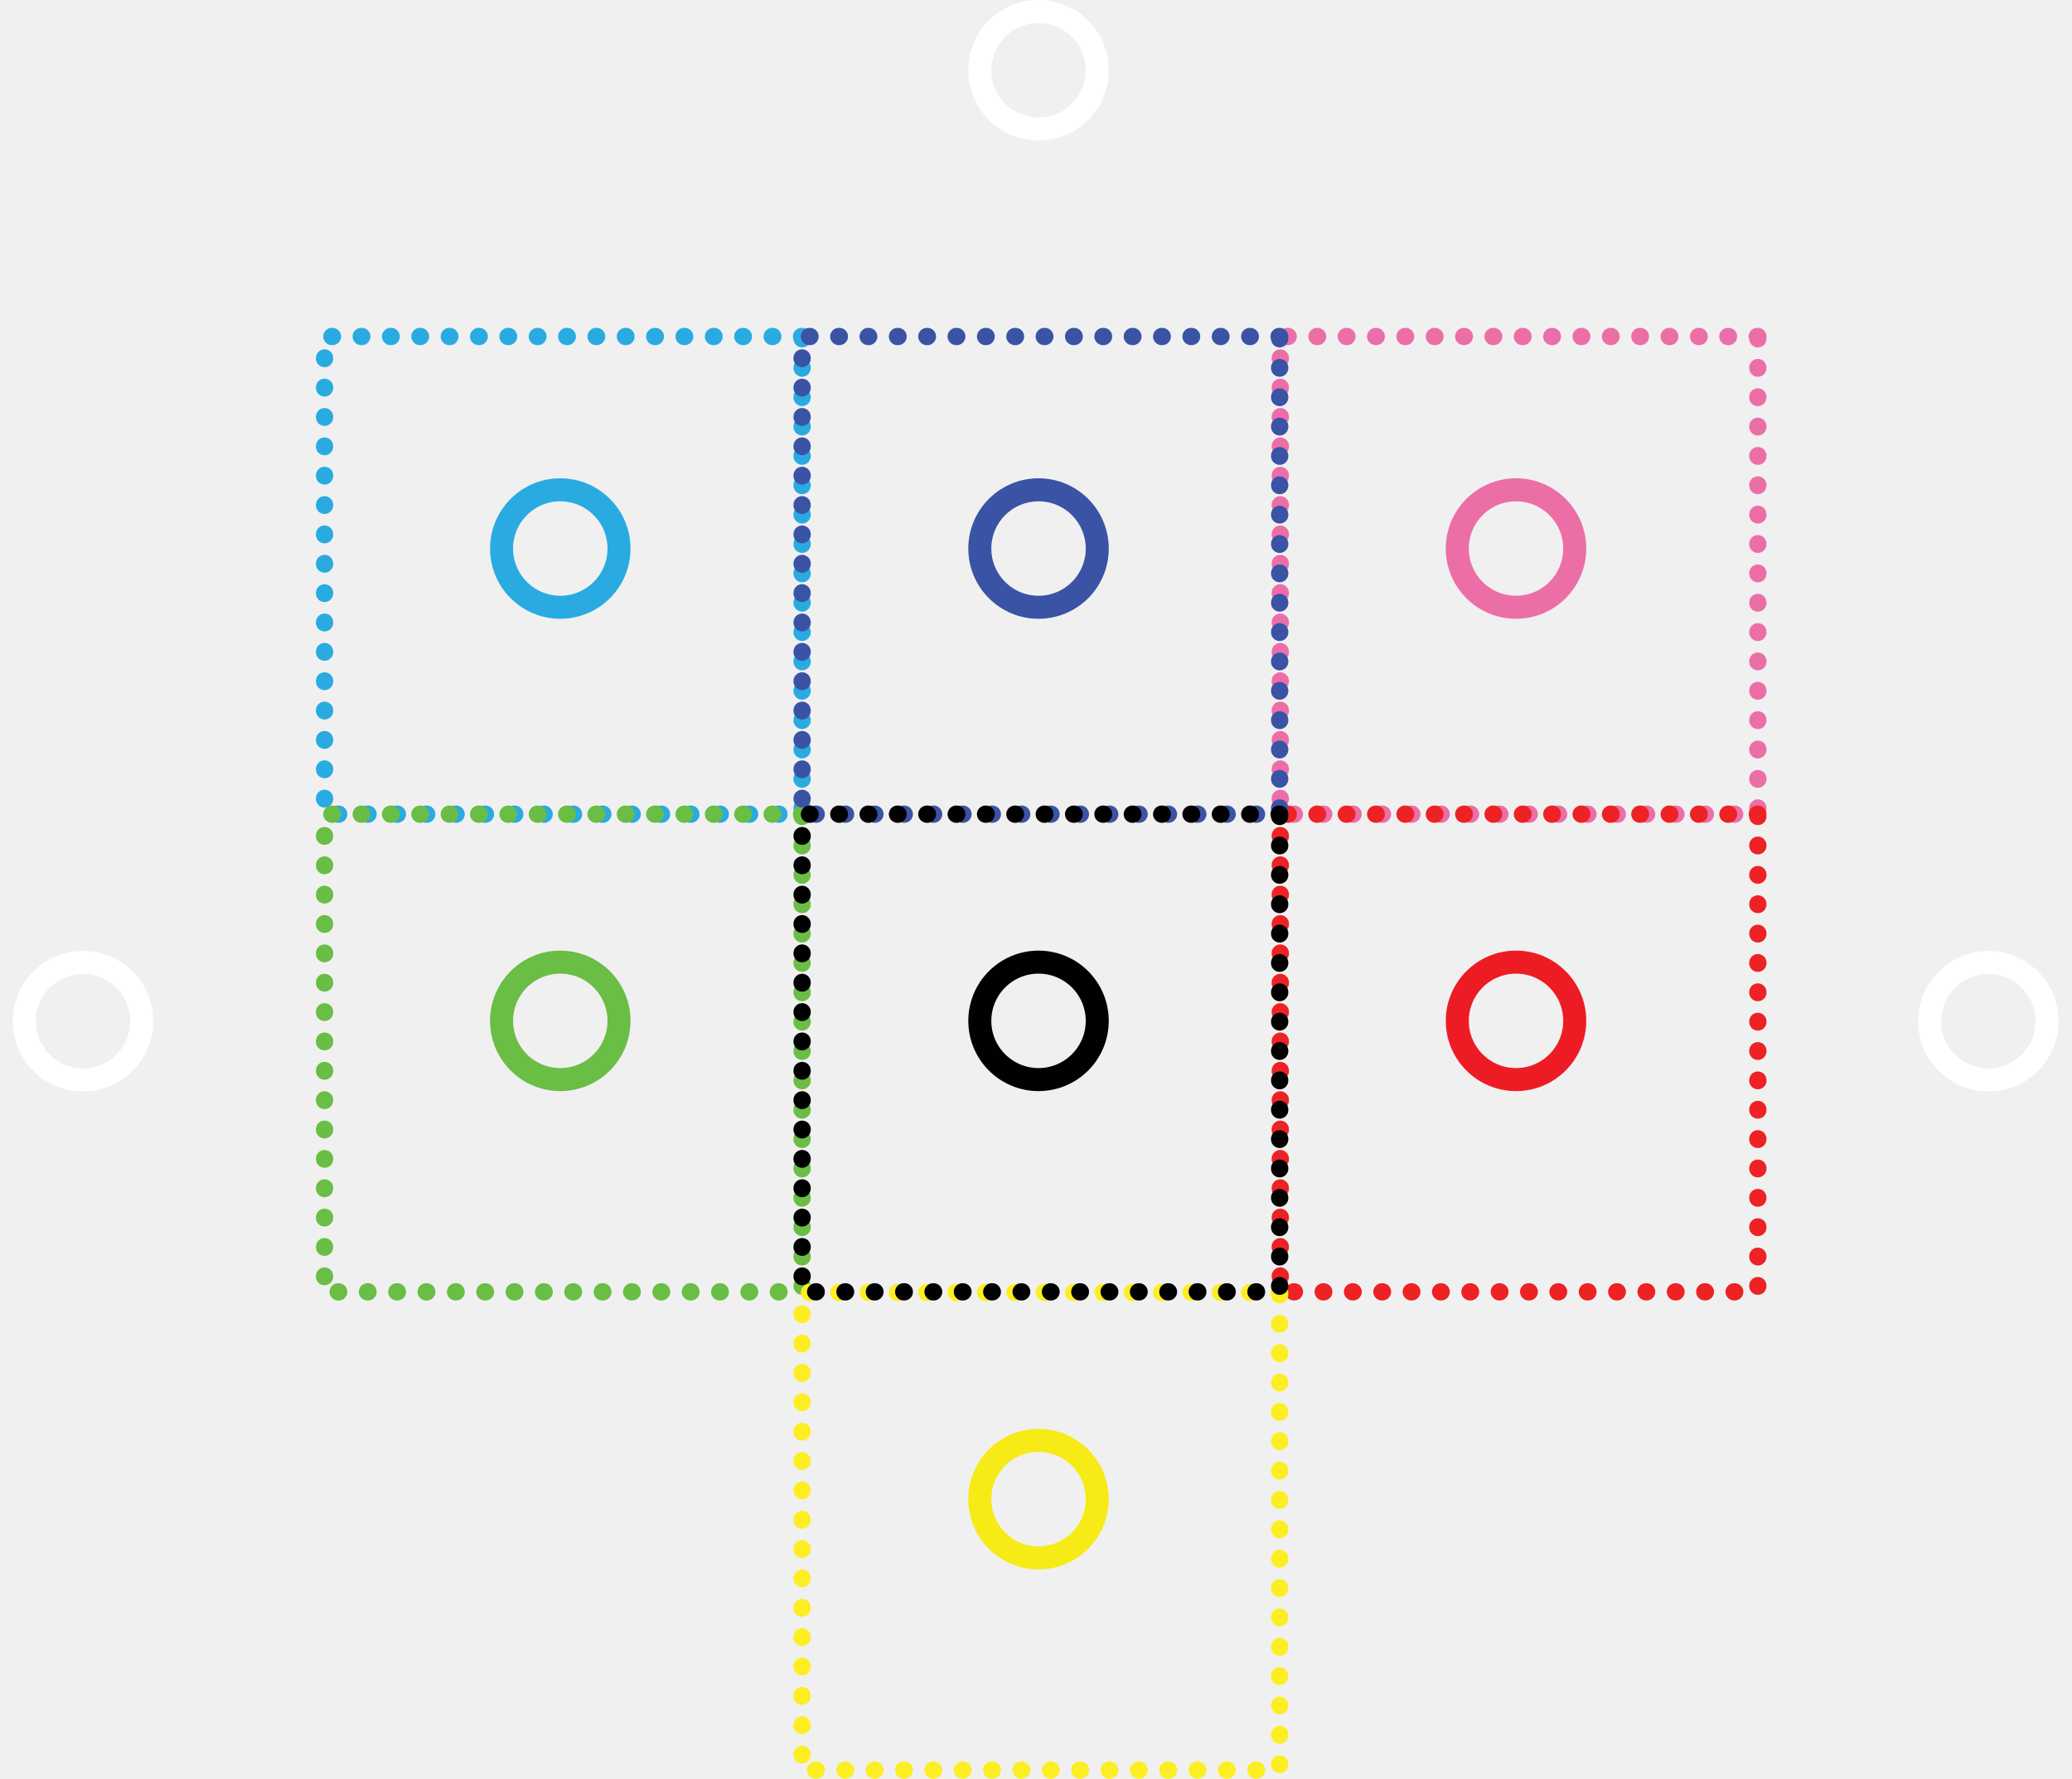
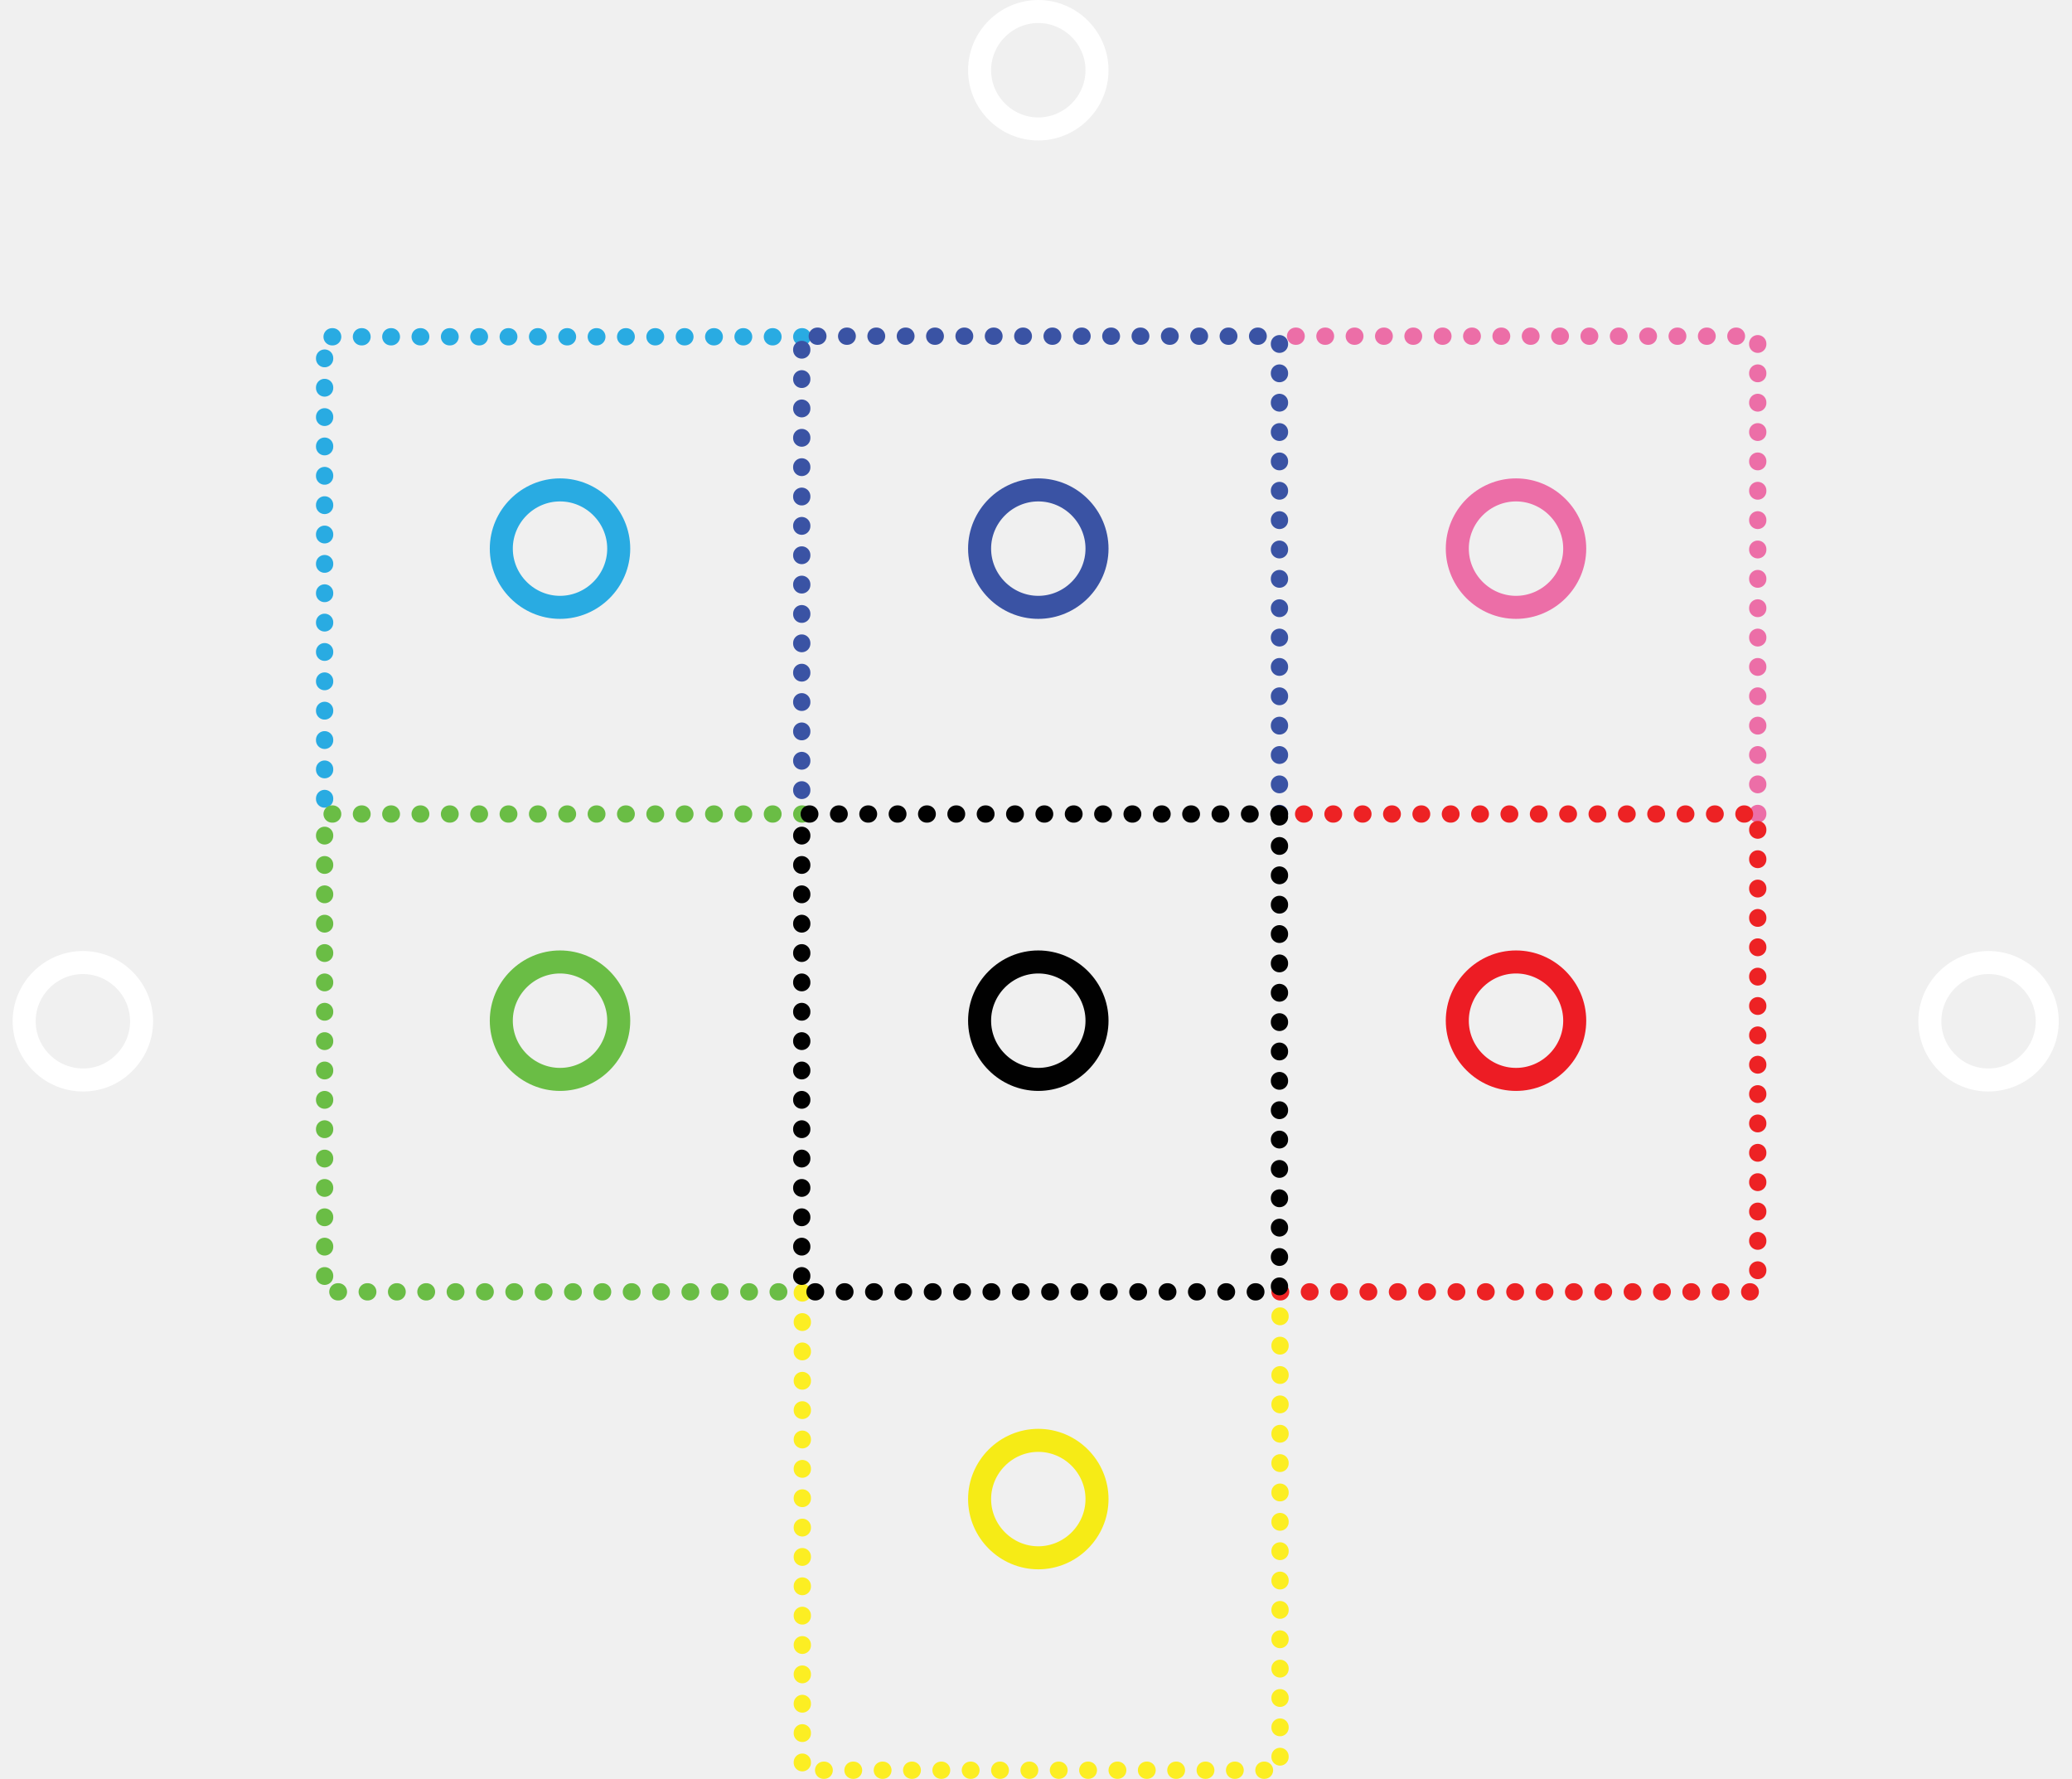
- <svg xmlns="http://www.w3.org/2000/svg" id="calibration-template" viewBox="0 0 360 309" fill="none">
-   <path d="M139.363 58.453H56.391V141.427H139.363V58.453Z" stroke="#29ABE2" stroke-width="3" stroke-linecap="round" stroke-linejoin="round" stroke-dasharray="0.1 5" />
-   <path d="M305.418 58.453H222.445V141.427H305.418V58.453Z" stroke="#EC6EA7" stroke-width="3" stroke-linecap="round" stroke-linejoin="round" stroke-dasharray="0.1 5" />
-   <path d="M139.363 141.427H56.391V224.401H139.363V141.427Z" stroke="#6ABD45" stroke-width="3" stroke-linecap="round" stroke-linejoin="round" stroke-dasharray="0.1 5" />
-   <path d="M305.418 141.427H222.445V224.401H305.418V141.427Z" stroke="#ED2224" stroke-width="3" stroke-linecap="round" stroke-linejoin="round" stroke-dasharray="0.1 5" />
-   <path d="M222.336 224.51H139.363V307.484H222.336V224.51Z" stroke="#FCEE23" stroke-width="3" stroke-linecap="round" stroke-linejoin="round" stroke-dasharray="0.1 5" />
-   <path d="M222.336 58.453H139.363V141.427H222.336V58.453Z" stroke="#3A53A4" stroke-width="3" stroke-miterlimit="10" stroke-linecap="round" stroke-linejoin="round" stroke-dasharray="0.1 5" />
-   <path d="M222.336 141.427H139.363V224.401H222.336V141.427Z" stroke="#010101" stroke-width="3" stroke-miterlimit="10" stroke-linecap="round" stroke-linejoin="round" stroke-dasharray="0.1 5" />
+ <svg xmlns="http://www.w3.org/2000/svg" version="1.1" id="calibration-template" x="0px" y="0px" viewBox="0 0 360 309" style="enable-background:new 0 0 360 309;" xml:space="preserve">
+   <style type="text/css">
+ 	.st0{fill:none;stroke:#29ABE2;stroke-width:3;stroke-linecap:round;stroke-dasharray:0.1,5;}
+ 	.st1{fill:none;stroke:#EC6EA7;stroke-width:3;stroke-linecap:round;stroke-dasharray:0.1,5;}
+ 	.st2{fill:none;stroke:#6ABD45;stroke-width:3;stroke-linecap:round;stroke-dasharray:0.1,5;}
+ 	.st3{fill:none;stroke:#ED2224;stroke-width:3;stroke-linecap:round;stroke-dasharray:0.1,5;}
+ 	.st4{fill:none;stroke:#FCEE23;stroke-width:3;stroke-linecap:round;stroke-dasharray:0.1,5;}
+ 	.st5{fill:none;stroke:#3A53A4;stroke-width:3;stroke-linecap:round;stroke-miterlimit:10;stroke-dasharray:0.1,5;}
+ 	
+ 		.st6{fill:none;stroke:#010101;stroke-width:3;stroke-linecap:round;stroke-linejoin:round;stroke-miterlimit:10;stroke-dasharray:0.1,5;}
+ 	.st7{fill:none;stroke:#29ABE2;stroke-width:4;stroke-miterlimit:10;}
+ 	.st8{fill:none;stroke:#3A53A4;stroke-width:4;stroke-miterlimit:10;}
+ 	.st9{fill:none;stroke:#EC6EA7;stroke-width:4;stroke-miterlimit:10;}
+ 	.st10{fill:none;stroke:#6ABD45;stroke-width:4;stroke-miterlimit:10;}
+ 	.st11{fill:none;stroke:#010101;stroke-width:4;stroke-miterlimit:10;}
+ 	.st12{fill:none;stroke:#ED1C24;stroke-width:4;stroke-miterlimit:10;}
+ 	.st13{fill:none;stroke:#F6EB16;stroke-width:4;stroke-miterlimit:10;}
+ 	.st14{fill:none;stroke:#FFFFFF;stroke-width:4;stroke-miterlimit:10;}
+ </style>
+   <path class="st0" d="M139.4,58.5h-83v83" />
+   <path class="st1" d="M305.4,141.4v-83h-83" />
+   <path class="st2" d="M139.4,141.4h-83v83h83" />
+   <path class="st3" d="M222.4,224.4h83v-83h-83" />
+   <path class="st4" d="M139.4,224.5v83h83v-83" />
+   <path class="st5" d="M222.3,141.4v-83h-83v83" />
+   <path class="st6" d="M222.3,141.4h-83v83h83V141.4z" />
  <g id="calibration-samples">
-     <g data-color="[1,0,0]">
-       <path d="M97.345 105.487C102.98 105.487 107.547 100.919 107.547 95.285C107.547 89.651 102.98 85.083 97.345 85.083C91.711 85.083 87.144 89.651 87.144 95.285C87.144 100.919 91.711 105.487 97.345 105.487Z" stroke="#29ABE2" stroke-width="4" stroke-miterlimit="10" />
+     <g>
+       <path class="st7" d="M97.3,105.5c5.6,0,10.2-4.6,10.2-10.2c0-5.6-4.6-10.2-10.2-10.2c-5.6,0-10.2,4.6-10.2,10.2    C87.1,100.9,91.7,105.5,97.3,105.5z" />
    </g>
-     <g data-color="[1,1,0]">
-       <path d="M180.439 105.487C186.073 105.487 190.641 100.919 190.641 95.285C190.641 89.651 186.073 85.083 180.439 85.083C174.805 85.083 170.237 89.651 170.237 95.285C170.237 100.919 174.805 105.487 180.439 105.487Z" stroke="#3A53A4" stroke-width="4" stroke-miterlimit="10" />
+     <g>
+       <path class="st8" d="M180.4,105.5c5.6,0,10.2-4.6,10.2-10.2c0-5.6-4.6-10.2-10.2-10.2s-10.2,4.6-10.2,10.2    C170.2,100.9,174.8,105.5,180.4,105.5z" />
    </g>
-     <g data-color="[0,0,1]">
-       <path d="M263.4 105.487C269.034 105.487 273.602 100.919 273.602 95.285C273.602 89.651 269.034 85.083 263.4 85.083C257.766 85.083 253.198 89.651 253.198 95.285C253.198 100.919 257.766 105.487 263.4 105.487Z" stroke="#EC6EA7" stroke-width="4" stroke-miterlimit="10" />
+     <g>
+       <path class="st9" d="M263.4,105.5c5.6,0,10.2-4.6,10.2-10.2c0-5.6-4.6-10.2-10.2-10.2s-10.2,4.6-10.2,10.2    C253.2,100.9,257.8,105.5,263.4,105.5z" />
    </g>
-     <g data-color="[1,0,1]">
-       <path d="M97.345 187.532C102.979 187.532 107.547 182.964 107.547 177.33C107.547 171.696 102.979 167.128 97.345 167.128C91.711 167.128 87.144 171.696 87.144 177.33C87.144 182.964 91.711 187.532 97.345 187.532Z" stroke="#6ABD45" stroke-width="4" stroke-miterlimit="10" />
+     <g>
+       <path class="st10" d="M97.3,187.5c5.6,0,10.2-4.6,10.2-10.2s-4.6-10.2-10.2-10.2c-5.6,0-10.2,4.6-10.2,10.2S91.7,187.5,97.3,187.5    z" />
    </g>
-     <g data-color="[0,0,0]">
-       <path d="M180.439 187.532C186.073 187.532 190.641 182.964 190.641 177.33C190.641 171.696 186.073 167.128 180.439 167.128C174.805 167.128 170.237 171.696 170.237 177.33C170.237 182.964 174.805 187.532 180.439 187.532Z" stroke="#010101" stroke-width="4" stroke-miterlimit="10" />
+     <g>
+       <path class="st11" d="M180.4,187.5c5.6,0,10.2-4.6,10.2-10.2s-4.6-10.2-10.2-10.2s-10.2,4.6-10.2,10.2S174.8,187.5,180.4,187.5z" />
    </g>
-     <g data-color="[0,1,1]">
-       <path d="M263.4 187.532C269.034 187.532 273.602 182.964 273.602 177.33C273.602 171.696 269.034 167.128 263.4 167.128C257.766 167.128 253.198 171.696 253.198 177.33C253.198 182.964 257.766 187.532 263.4 187.532Z" stroke="#ED1C24" stroke-width="4" stroke-miterlimit="10" />
+     <g>
+       <path class="st12" d="M263.4,187.5c5.6,0,10.2-4.6,10.2-10.2s-4.6-10.2-10.2-10.2s-10.2,4.6-10.2,10.2S257.8,187.5,263.4,187.5z" />
    </g>
-     <g data-color="[0,0,1]">
-       <path d="M180.439 270.615C186.073 270.615 190.641 266.047 190.641 260.413C190.641 254.779 186.073 250.211 180.439 250.211C174.805 250.211 170.237 254.779 170.237 260.413C170.237 266.047 174.805 270.615 180.439 270.615Z" stroke="#F6EB16" stroke-width="4" stroke-miterlimit="10" />
+     <g>
+       <path class="st13" d="M180.4,270.6c5.6,0,10.2-4.6,10.2-10.2c0-5.6-4.6-10.2-10.2-10.2s-10.2,4.6-10.2,10.2    C170.2,266,174.8,270.6,180.4,270.6z" />
    </g>
-     <g data-color="[1,1,1]">
-       <path d="M180.439 22.403C186.073 22.403 190.641 17.836 190.641 12.202C190.641 6.567 186.073 2 180.439 2C174.805 2 170.237 6.567 170.237 12.202C170.237 17.836 174.805 22.403 180.439 22.403Z" stroke="white" stroke-width="4" stroke-miterlimit="10" />
-       <path d="M352.683 184.598C356.667 180.614 356.667 174.155 352.683 170.171C348.699 166.187 342.24 166.187 338.256 170.171C334.272 174.155 334.272 180.614 338.256 184.598C342.24 188.582 348.699 188.582 352.683 184.598Z" stroke="white" stroke-width="4" stroke-miterlimit="10" />
-       <path d="M21.641 184.598C25.625 180.614 25.625 174.155 21.641 170.171C17.657 166.187 11.198 166.187 7.214 170.171C3.23 174.155 3.23 180.614 7.214 184.598C11.198 188.582 17.657 188.582 21.641 184.598Z" stroke="white" stroke-width="4" stroke-miterlimit="10" />
+     <g>
+       <path class="st14" d="M180.4,22.4c5.6,0,10.2-4.6,10.2-10.2c0-5.6-4.6-10.2-10.2-10.2s-10.2,4.6-10.2,10.2    C170.2,17.8,174.8,22.4,180.4,22.4z" />
+       <path class="st14" d="M352.7,184.6c4-4,4-10.4,0-14.4c-4-4-10.4-4-14.4,0c-4,4-4,10.4,0,14.4C342.2,188.6,348.7,188.6,352.7,184.6    z" />
+       <path class="st14" d="M21.6,184.6c4-4,4-10.4,0-14.4c-4-4-10.4-4-14.4,0c-4,4-4,10.4,0,14.4C11.2,188.6,17.7,188.6,21.6,184.6z" />
    </g>
  </g>
</svg>
